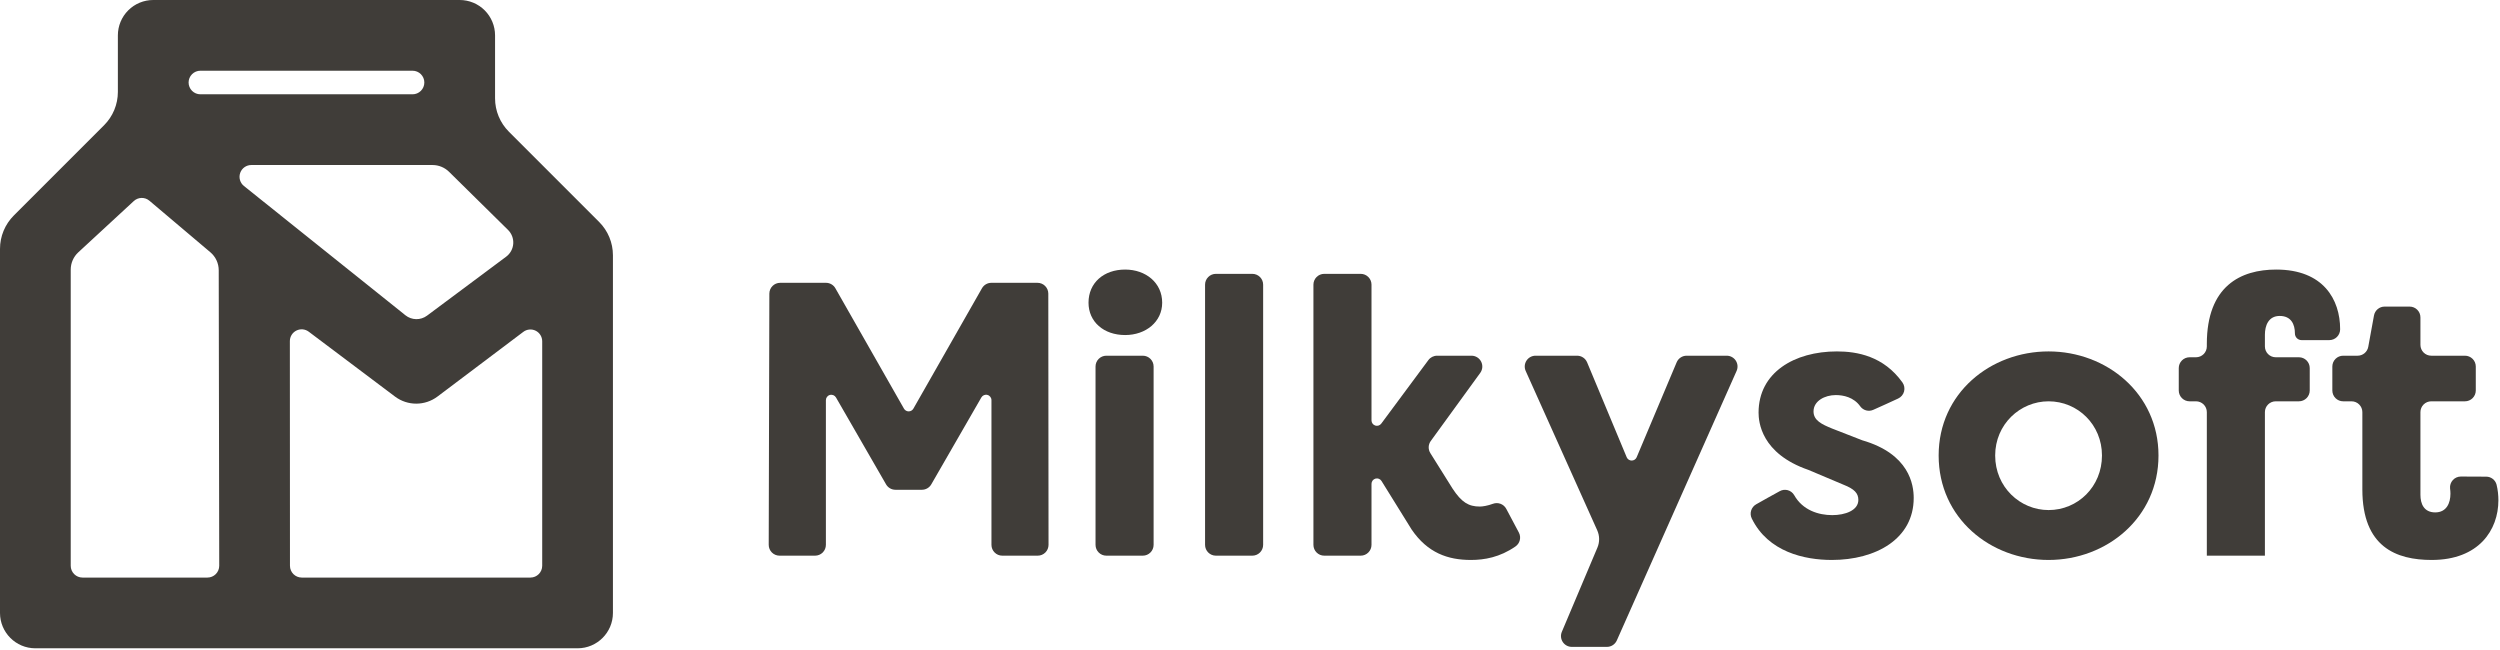
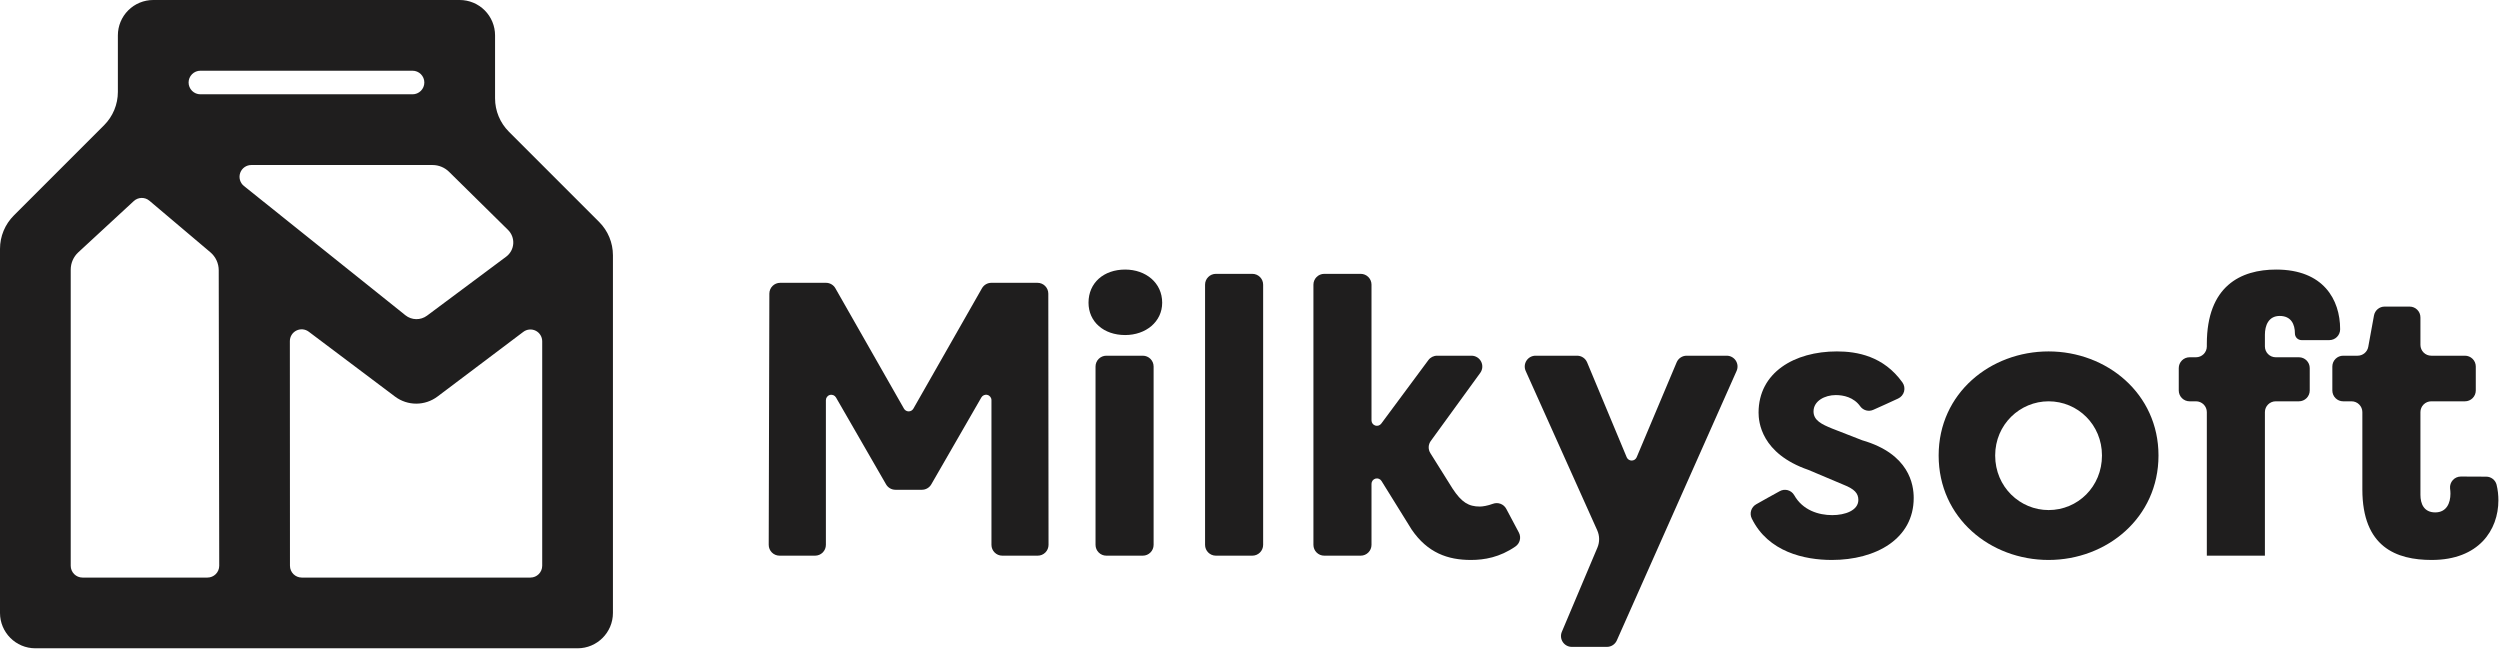
<svg xmlns="http://www.w3.org/2000/svg" width="100%" height="100%" viewBox="0 0 1250 325" version="1.1" xml:space="preserve" style="fill-rule:evenodd;clip-rule:evenodd;stroke-linejoin:round;stroke-miterlimit:2;">
  <g transform="matrix(1,0,0,1,-1129.339,-325.0714)">
    <g id="logo-horizontal" transform="matrix(1,0,0,1,-832.8793,80.16329)">
      <g transform="matrix(0.997979,0,0,1.496968,1502.519,-1546.739)">
-         <path d="M460.63,1279.969C460.63,1275.792 463.119,1271.786 467.549,1268.833C478.913,1261.257 501.402,1246.264 512.766,1238.688C517.196,1235.735 519.685,1231.729 519.685,1227.552C519.685,1222.344 519.685,1214.91 519.685,1208.661C519.685,1205.529 521.552,1202.525 524.874,1200.31C528.197,1198.095 532.703,1196.85 537.402,1196.85C573.438,1196.85 654.908,1196.85 690.945,1196.85C695.644,1196.85 700.15,1198.095 703.472,1200.31C706.795,1202.525 708.661,1205.529 708.661,1208.661L708.661,1229.697C708.661,1233.874 711.15,1237.88 715.58,1240.833C726.944,1248.409 749.433,1263.402 760.798,1270.978C765.228,1273.931 767.717,1277.937 767.717,1282.114L767.717,1401.575C767.717,1408.098 759.785,1413.386 750,1413.386C695.79,1413.386 532.557,1413.386 478.346,1413.386C468.562,1413.386 460.63,1408.098 460.63,1401.575C460.63,1373.196 460.63,1301.901 460.63,1279.969ZM535.482,1263.891C533.206,1262.608 529.852,1262.657 527.662,1264.006C520.836,1268.209 506.658,1276.94 499.86,1281.126C497.439,1282.617 496.063,1284.714 496.063,1286.91C496.063,1302.8 496.063,1368.943 496.063,1385.827C496.063,1386.871 496.685,1387.872 497.793,1388.611C498.9,1389.349 500.402,1389.764 501.969,1389.764L564.561,1389.764C566.129,1389.764 567.633,1389.348 568.741,1388.608C569.849,1387.869 570.47,1386.865 570.467,1385.82C570.424,1368.995 570.257,1303.344 570.215,1287.11C570.209,1284.798 568.679,1282.604 566.03,1281.111C558.524,1276.88 542.848,1268.043 535.482,1263.891ZM726.378,1389.764C729.639,1389.764 732.283,1388.001 732.283,1385.827C732.283,1372.492 732.283,1328.86 732.283,1310.839C732.283,1309.346 731.017,1307.982 729.013,1307.315C727.009,1306.649 724.612,1306.796 722.824,1307.695C711.296,1313.486 691.868,1323.245 679.825,1329.295C673.517,1332.463 664.826,1332.466 658.514,1329.301C646.421,1323.237 626.883,1313.44 615.31,1307.637C613.521,1306.74 611.125,1306.595 609.122,1307.262C607.119,1307.929 605.854,1309.293 605.855,1310.786C605.867,1328.814 605.898,1372.489 605.907,1385.829C605.909,1388.002 608.552,1389.764 611.813,1389.764L726.378,1389.764ZM663.752,1302.155C666.899,1303.834 671.349,1303.886 674.581,1302.28C683.977,1297.613 703.196,1288.065 714.227,1282.584C716.299,1281.555 717.594,1279.974 717.772,1278.255C717.949,1276.537 716.993,1274.852 715.152,1273.643C706.394,1267.889 692.131,1258.518 685.611,1254.234C683.401,1252.782 680.423,1251.969 677.321,1251.969L586.542,1251.969C584.034,1251.969 581.8,1253.024 580.97,1254.602C580.139,1256.179 580.894,1257.934 582.851,1258.979C604.938,1270.766 648.586,1294.061 663.752,1302.155ZM673.228,1224.409C673.228,1223.365 672.606,1222.364 671.499,1221.626C670.391,1220.887 668.889,1220.472 667.323,1220.472C647.161,1220.472 581.185,1220.472 561.024,1220.472C559.457,1220.472 557.955,1220.887 556.848,1221.626C555.74,1222.364 555.118,1223.365 555.118,1224.409C555.118,1224.409 555.118,1224.409 555.118,1224.409C555.118,1225.454 555.74,1226.455 556.848,1227.193C557.955,1227.932 559.457,1228.346 561.024,1228.346C581.185,1228.346 647.161,1228.346 667.323,1228.346C668.889,1228.346 670.391,1227.932 671.499,1227.193C672.606,1226.455 673.228,1225.454 673.228,1224.409C673.228,1224.409 673.228,1224.409 673.228,1224.409Z" style="fill:rgb(64,61,57);" />
+         <path d="M460.63,1279.969C460.63,1275.792 463.119,1271.786 467.549,1268.833C478.913,1261.257 501.402,1246.264 512.766,1238.688C517.196,1235.735 519.685,1231.729 519.685,1227.552C519.685,1222.344 519.685,1214.91 519.685,1208.661C519.685,1205.529 521.552,1202.525 524.874,1200.31C528.197,1198.095 532.703,1196.85 537.402,1196.85C573.438,1196.85 654.908,1196.85 690.945,1196.85C695.644,1196.85 700.15,1198.095 703.472,1200.31C706.795,1202.525 708.661,1205.529 708.661,1208.661L708.661,1229.697C708.661,1233.874 711.15,1237.88 715.58,1240.833C726.944,1248.409 749.433,1263.402 760.798,1270.978C765.228,1273.931 767.717,1277.937 767.717,1282.114L767.717,1401.575C767.717,1408.098 759.785,1413.386 750,1413.386C695.79,1413.386 532.557,1413.386 478.346,1413.386C468.562,1413.386 460.63,1408.098 460.63,1401.575C460.63,1373.196 460.63,1301.901 460.63,1279.969ZM535.482,1263.891C533.206,1262.608 529.852,1262.657 527.662,1264.006C520.836,1268.209 506.658,1276.94 499.86,1281.126C497.439,1282.617 496.063,1284.714 496.063,1286.91C496.063,1302.8 496.063,1368.943 496.063,1385.827C496.063,1386.871 496.685,1387.872 497.793,1388.611C498.9,1389.349 500.402,1389.764 501.969,1389.764L564.561,1389.764C566.129,1389.764 567.633,1389.348 568.741,1388.608C569.849,1387.869 570.47,1386.865 570.467,1385.82C570.424,1368.995 570.257,1303.344 570.215,1287.11C570.209,1284.798 568.679,1282.604 566.03,1281.111C558.524,1276.88 542.848,1268.043 535.482,1263.891ZM726.378,1389.764C729.639,1389.764 732.283,1388.001 732.283,1385.827C732.283,1372.492 732.283,1328.86 732.283,1310.839C732.283,1309.346 731.017,1307.982 729.013,1307.315C727.009,1306.649 724.612,1306.796 722.824,1307.695C711.296,1313.486 691.868,1323.245 679.825,1329.295C673.517,1332.463 664.826,1332.466 658.514,1329.301C646.421,1323.237 626.883,1313.44 615.31,1307.637C613.521,1306.74 611.125,1306.595 609.122,1307.262C607.119,1307.929 605.854,1309.293 605.855,1310.786C605.867,1328.814 605.898,1372.489 605.907,1385.829C605.909,1388.002 608.552,1389.764 611.813,1389.764L726.378,1389.764ZM663.752,1302.155C666.899,1303.834 671.349,1303.886 674.581,1302.28C683.977,1297.613 703.196,1288.065 714.227,1282.584C716.299,1281.555 717.594,1279.974 717.772,1278.255C717.949,1276.537 716.993,1274.852 715.152,1273.643C706.394,1267.889 692.131,1258.518 685.611,1254.234C683.401,1252.782 680.423,1251.969 677.321,1251.969L586.542,1251.969C584.034,1251.969 581.8,1253.024 580.97,1254.602C580.139,1256.179 580.894,1257.934 582.851,1258.979C604.938,1270.766 648.586,1294.061 663.752,1302.155ZM673.228,1224.409C673.228,1223.365 672.606,1222.364 671.499,1221.626C670.391,1220.887 668.889,1220.472 667.323,1220.472C647.161,1220.472 581.185,1220.472 561.024,1220.472C559.457,1220.472 557.955,1220.887 556.848,1221.626C555.74,1222.364 555.118,1223.365 555.118,1224.409C555.118,1224.409 555.118,1224.409 555.118,1224.409C555.118,1225.454 555.74,1226.455 556.848,1227.193C557.955,1227.932 559.457,1228.346 561.024,1228.346C581.185,1228.346 647.161,1228.346 667.323,1228.346C668.889,1228.346 670.391,1227.932 671.499,1227.193C672.606,1226.455 673.228,1225.454 673.228,1224.409C673.228,1224.409 673.228,1224.409 673.228,1224.409Z" style="fill:rgb(31,30,30);" />
      </g>
      <g transform="matrix(0.844432,0,0,0.844432,1321.925,-603.378)">
        <g transform="matrix(1,0,0,1,12.83822,-0)">
-           <path d="M1291.291,1294.565C1293.582,1294.565 1295.698,1293.342 1296.842,1291.357C1302.184,1282.086 1317.815,1254.957 1326.492,1239.897C1327.216,1238.641 1328.694,1238.027 1330.095,1238.402C1331.496,1238.777 1332.471,1240.046 1332.471,1241.496C1332.471,1263.613 1332.471,1310.158 1332.471,1327.177C1332.471,1330.715 1335.339,1333.583 1338.877,1333.583C1344.891,1333.583 1353.841,1333.583 1359.857,1333.583C1361.558,1333.583 1363.188,1332.907 1364.389,1331.705C1365.591,1330.502 1366.265,1328.871 1366.264,1327.171C1366.24,1301.245 1366.154,1204.327 1366.131,1178.422C1366.127,1174.887 1363.26,1172.022 1359.724,1172.022C1351.863,1172.022 1338.788,1172.022 1332.413,1172.022C1330.112,1172.022 1327.987,1173.257 1326.847,1175.257C1319.819,1187.592 1294.674,1231.724 1286.236,1246.533C1285.667,1247.533 1284.604,1248.151 1283.453,1248.151C1282.302,1248.151 1281.24,1247.533 1280.67,1246.533C1272.233,1231.724 1247.087,1187.592 1240.059,1175.257C1238.92,1173.257 1236.795,1172.022 1234.493,1172.022C1228.151,1172.022 1215.183,1172.022 1207.368,1172.022C1203.836,1172.022 1200.97,1174.88 1200.961,1178.412C1200.895,1204.297 1200.648,1301.215 1200.582,1327.16C1200.578,1328.862 1201.251,1330.496 1202.453,1331.701C1203.655,1332.906 1205.287,1333.583 1206.989,1333.583C1213.022,1333.583 1222.001,1333.583 1228.03,1333.583C1229.729,1333.583 1231.358,1332.908 1232.56,1331.707C1233.761,1330.505 1234.436,1328.876 1234.436,1327.177C1234.436,1310.16 1234.436,1263.623 1234.436,1241.511C1234.436,1240.061 1235.41,1238.791 1236.811,1238.417C1238.212,1238.042 1239.69,1238.655 1240.414,1239.912C1249.091,1254.967 1264.722,1282.088 1270.065,1291.358C1271.208,1293.342 1273.325,1294.565 1275.615,1294.565L1291.291,1294.565Z" style="fill:rgb(64,61,57);" />
+           <path d="M1291.291,1294.565C1293.582,1294.565 1295.698,1293.342 1296.842,1291.357C1302.184,1282.086 1317.815,1254.957 1326.492,1239.897C1327.216,1238.641 1328.694,1238.027 1330.095,1238.402C1331.496,1238.777 1332.471,1240.046 1332.471,1241.496C1332.471,1263.613 1332.471,1310.158 1332.471,1327.177C1332.471,1330.715 1335.339,1333.583 1338.877,1333.583C1344.891,1333.583 1353.841,1333.583 1359.857,1333.583C1361.558,1333.583 1363.188,1332.907 1364.389,1331.705C1365.591,1330.502 1366.265,1328.871 1366.264,1327.171C1366.24,1301.245 1366.154,1204.327 1366.131,1178.422C1366.127,1174.887 1363.26,1172.022 1359.724,1172.022C1351.863,1172.022 1338.788,1172.022 1332.413,1172.022C1330.112,1172.022 1327.987,1173.257 1326.847,1175.257C1319.819,1187.592 1294.674,1231.724 1286.236,1246.533C1285.667,1247.533 1284.604,1248.151 1283.453,1248.151C1282.302,1248.151 1281.24,1247.533 1280.67,1246.533C1272.233,1231.724 1247.087,1187.592 1240.059,1175.257C1238.92,1173.257 1236.795,1172.022 1234.493,1172.022C1228.151,1172.022 1215.183,1172.022 1207.368,1172.022C1203.836,1172.022 1200.97,1174.88 1200.961,1178.412C1200.895,1204.297 1200.648,1301.215 1200.582,1327.16C1200.578,1328.862 1201.251,1330.496 1202.453,1331.701C1203.655,1332.906 1205.287,1333.583 1206.989,1333.583C1213.022,1333.583 1222.001,1333.583 1228.03,1333.583C1229.729,1333.583 1231.358,1332.908 1232.56,1331.707C1233.761,1330.505 1234.436,1328.876 1234.436,1327.177C1234.436,1310.16 1234.436,1263.623 1234.436,1241.511C1234.436,1240.061 1235.41,1238.791 1236.811,1238.417C1238.212,1238.042 1239.69,1238.655 1240.414,1239.912C1249.091,1254.967 1264.722,1282.088 1270.065,1291.358C1271.208,1293.342 1273.325,1294.565 1275.615,1294.565L1291.291,1294.565Z" style="fill:rgb(31,30,30);" />
        </g>
-         <path d="M1434.915,1333.583C1438.453,1333.583 1441.321,1330.715 1441.321,1327.177C1441.321,1306.577 1441.321,1242.187 1441.321,1221.588C1441.321,1218.05 1438.453,1215.182 1434.915,1215.182C1428.756,1215.182 1419.498,1215.182 1413.338,1215.182C1409.8,1215.182 1406.932,1218.05 1406.932,1221.588C1406.932,1242.187 1406.932,1306.577 1406.932,1327.177C1406.932,1330.715 1409.8,1333.583 1413.338,1333.583C1419.498,1333.583 1428.756,1333.583 1434.915,1333.583ZM1402.778,1183.793C1402.778,1195.102 1411.779,1202.949 1424.473,1202.949C1436.705,1202.949 1446.399,1195.102 1446.399,1183.793C1446.399,1172.022 1436.705,1164.175 1424.473,1164.175C1411.779,1164.175 1402.778,1172.022 1402.778,1183.793Z" style="fill:rgb(64,61,57);" />
-         <path d="M1499.77,1333.583C1503.308,1333.583 1506.177,1330.715 1506.177,1327.177C1506.177,1300.659 1506.177,1199.637 1506.177,1173.12C1506.177,1169.582 1503.308,1166.714 1499.77,1166.714C1493.611,1166.714 1484.353,1166.714 1478.193,1166.714C1474.655,1166.714 1471.787,1169.582 1471.787,1173.12C1471.787,1199.637 1471.787,1300.659 1471.787,1327.177C1471.787,1330.715 1474.655,1333.583 1478.193,1333.583C1484.353,1333.583 1493.611,1333.583 1499.77,1333.583Z" style="fill:rgb(64,61,57);" />
-         <path d="M1576.115,1255.4C1575.292,1256.51 1573.85,1256.967 1572.538,1256.534C1571.226,1256.1 1570.339,1254.874 1570.339,1253.492C1570.339,1233.812 1570.339,1189.648 1570.339,1173.12C1570.339,1169.582 1567.471,1166.714 1563.933,1166.714L1542.356,1166.714C1538.818,1166.714 1535.95,1169.582 1535.95,1173.12C1535.95,1199.637 1535.95,1300.659 1535.95,1327.177C1535.95,1330.715 1538.818,1333.583 1542.356,1333.583C1548.516,1333.583 1557.774,1333.583 1563.933,1333.583C1567.471,1333.583 1570.339,1330.715 1570.339,1327.177L1570.339,1291.044C1570.339,1289.613 1571.288,1288.356 1572.664,1287.963C1574.04,1287.571 1575.51,1288.139 1576.264,1289.355C1583.305,1300.703 1594.112,1318.119 1594.112,1318.119C1603.575,1331.967 1615.576,1336.122 1629.194,1336.122C1637.135,1336.122 1646.271,1334.585 1655.574,1328.133C1658.246,1326.291 1659.11,1322.739 1657.583,1319.876C1655.463,1315.848 1652.385,1310.076 1650.131,1305.85C1648.619,1303.016 1645.241,1301.74 1642.232,1302.866C1639.137,1304.019 1636.144,1304.502 1634.502,1304.502C1627.809,1304.502 1623.654,1301.963 1618.346,1293.885C1618.346,1293.885 1609.484,1279.733 1605.178,1272.855C1603.791,1270.64 1603.888,1267.805 1605.425,1265.69C1611.261,1257.656 1625.804,1237.639 1634.729,1225.353C1636.145,1223.404 1636.348,1220.826 1635.254,1218.68C1634.16,1216.533 1631.955,1215.182 1629.546,1215.182L1609.166,1215.182C1607.137,1215.182 1605.229,1216.143 1604.02,1217.772C1598.816,1224.789 1584.289,1244.378 1576.115,1255.4Z" style="fill:rgb(64,61,57);" />
-         <path d="M1727.348,1275.309C1726.847,1276.498 1725.681,1277.271 1724.39,1277.269C1723.1,1277.266 1721.937,1276.49 1721.44,1275.299C1715.573,1261.237 1702.587,1230.114 1698.001,1219.121C1697.005,1216.736 1694.673,1215.182 1692.088,1215.182C1686.205,1215.182 1675.43,1215.182 1667.48,1215.182C1665.308,1215.182 1663.283,1216.283 1662.102,1218.107C1660.922,1219.931 1660.746,1222.23 1661.636,1224.212C1671.467,1246.11 1696.33,1301.492 1703.996,1318.567C1705.453,1321.814 1705.495,1325.521 1704.11,1328.8C1699.517,1339.674 1688.77,1365.118 1683.036,1378.692C1682.201,1380.67 1682.412,1382.935 1683.599,1384.725C1684.786,1386.515 1686.79,1387.59 1688.938,1387.59C1695.781,1387.59 1704.62,1387.59 1709.735,1387.59C1712.266,1387.59 1714.56,1386.1 1715.589,1383.786C1725.137,1362.303 1772.382,1256 1786.52,1224.19C1787.401,1222.208 1787.219,1219.916 1786.038,1218.097C1784.856,1216.279 1782.835,1215.182 1780.666,1215.182C1772.964,1215.182 1762.639,1215.182 1756.925,1215.182C1754.348,1215.182 1752.022,1216.726 1751.022,1219.101C1746.398,1230.079 1733.272,1261.243 1727.348,1275.309Z" style="fill:rgb(64,61,57);" />
-         <path d="M1798.103,1303.17C1795.166,1304.829 1794.018,1308.48 1795.477,1311.52C1805.196,1331.439 1826.788,1336.122 1842.916,1336.122C1868.996,1336.122 1891.384,1323.659 1891.384,1299.424C1891.384,1291.577 1888.845,1273.344 1860.918,1265.266L1843.147,1258.342C1836.915,1255.803 1832.068,1253.495 1832.068,1248.186C1832.068,1241.955 1838.761,1238.493 1845.224,1238.493C1849.715,1238.493 1855.875,1239.707 1859.768,1245.21C1861.546,1247.626 1864.777,1248.458 1867.501,1247.203C1871.786,1245.325 1877.69,1242.604 1882.169,1240.54C1883.906,1239.74 1885.194,1238.206 1885.682,1236.357C1886.17,1234.508 1885.807,1232.538 1884.691,1230.985C1873.516,1215.374 1857.805,1212.643 1845.916,1212.643C1820.759,1212.643 1799.525,1225.106 1799.525,1248.879C1799.525,1254.187 1800.91,1273.113 1829.068,1282.807L1849.84,1291.577C1856.302,1294.116 1858.61,1296.655 1858.61,1300.578C1858.61,1306.81 1850.763,1309.58 1843.147,1309.58C1835.034,1309.58 1825.629,1306.67 1820.612,1297.74C1818.879,1294.744 1815.057,1293.702 1812.043,1295.404C1807.696,1297.752 1802.06,1300.935 1798.103,1303.17Z" style="fill:rgb(64,61,57);" />
-         <path d="M1906.155,1274.267C1906.155,1311.426 1936.852,1336.122 1971.241,1336.122C2005.631,1336.122 2036.327,1311.195 2036.327,1274.267C2036.327,1237.57 2005.631,1212.643 1971.241,1212.643C1936.852,1212.643 1906.155,1237.339 1906.155,1274.267ZM1939.622,1274.267C1939.622,1255.803 1954.393,1242.186 1971.241,1242.186C1988.551,1242.186 2002.861,1256.034 2002.861,1274.267C2002.861,1292.731 1988.551,1306.579 1971.241,1306.579C1954.393,1306.579 1939.622,1292.962 1939.622,1274.267Z" style="fill:rgb(64,61,57);" />
-         <path d="M2099.336,1202.719C2099.336,1197.41 2101.413,1191.64 2108.107,1191.64C2114.8,1191.64 2117.108,1196.487 2117.108,1202.026C2117.108,1202.026 2117.108,1202.027 2117.108,1202.027C2117.108,1203.067 2117.521,1204.065 2118.257,1204.801C2118.992,1205.536 2119.99,1205.95 2121.03,1205.95C2125.683,1205.95 2132.691,1205.95 2137.475,1205.95C2141.002,1205.95 2143.865,1203.1 2143.882,1199.573C2143.881,1199.543 2143.881,1199.515 2143.881,1199.487C2143.881,1181.946 2133.956,1164.175 2106.029,1164.175C2085.026,1164.175 2064.947,1173.868 2064.947,1208.258L2064.947,1209.699C2064.947,1211.398 2064.272,1213.027 2063.07,1214.229C2061.869,1215.43 2060.24,1216.105 2058.541,1216.105C2057.292,1216.105 2055.983,1216.105 2054.735,1216.105C2053.036,1216.105 2051.407,1216.78 2050.205,1217.981C2049.004,1219.183 2048.329,1220.812 2048.329,1222.511C2048.329,1226.549 2048.329,1231.742 2048.329,1235.779C2048.329,1237.478 2049.004,1239.108 2050.205,1240.309C2051.407,1241.511 2053.036,1242.186 2054.735,1242.186C2055.983,1242.186 2057.292,1242.186 2058.541,1242.186C2060.24,1242.186 2061.869,1242.861 2063.07,1244.062C2064.272,1245.263 2064.947,1246.893 2064.947,1248.592C2064.947,1269.374 2064.947,1333.583 2064.947,1333.583L2099.336,1333.583L2099.336,1248.592C2099.336,1245.054 2102.204,1242.186 2105.742,1242.186C2109.905,1242.186 2115.31,1242.186 2119.472,1242.186C2123.01,1242.186 2125.878,1239.317 2125.878,1235.779C2125.878,1231.742 2125.878,1226.549 2125.878,1222.511C2125.878,1218.973 2123.01,1216.105 2119.472,1216.105C2115.31,1216.105 2109.905,1216.105 2105.742,1216.105C2102.204,1216.105 2099.336,1213.237 2099.336,1209.699C2099.336,1206.259 2099.336,1202.719 2099.336,1202.719Z" style="fill:rgb(64,61,57);" />
-         <path d="M2191.426,1192.507C2191.426,1188.969 2188.558,1186.101 2185.02,1186.101C2180.493,1186.101 2174.496,1186.101 2170.226,1186.101C2167.132,1186.101 2164.48,1188.313 2163.924,1191.357C2162.964,1196.617 2161.495,1204.665 2160.535,1209.926C2159.979,1212.97 2157.327,1215.182 2154.233,1215.182C2151.608,1215.182 2148.425,1215.182 2145.671,1215.182C2143.972,1215.182 2142.342,1215.857 2141.141,1217.058C2139.94,1218.26 2139.265,1219.889 2139.265,1221.588C2139.265,1225.874 2139.265,1231.493 2139.265,1235.779C2139.265,1237.478 2139.94,1239.108 2141.141,1240.309C2142.342,1241.511 2143.972,1242.186 2145.671,1242.186C2147.285,1242.186 2149.017,1242.186 2150.63,1242.186C2154.168,1242.186 2157.036,1245.054 2157.036,1248.592C2157.036,1262.526 2157.036,1294.347 2157.036,1294.347C2157.036,1328.505 2177.116,1336.122 2198.119,1336.122C2226.046,1336.122 2237.586,1318.35 2237.586,1300.809C2237.586,1297.915 2237.284,1294.618 2236.482,1291.45C2235.723,1288.701 2233.223,1286.798 2230.372,1286.798C2226.311,1286.73 2220.215,1286.73 2215.35,1286.73C2213.545,1286.73 2211.824,1287.492 2210.609,1288.827C2209.395,1290.163 2208.801,1291.949 2208.973,1293.745C2209.125,1294.834 2209.198,1295.914 2209.198,1296.886C2209.198,1302.425 2206.89,1307.964 2200.196,1307.964C2193.503,1307.964 2191.426,1302.886 2191.426,1297.578L2191.426,1248.592C2191.426,1246.893 2192.101,1245.263 2193.302,1244.062C2194.504,1242.861 2196.133,1242.186 2197.832,1242.186C2203.598,1242.186 2212.027,1242.186 2217.793,1242.186C2219.493,1242.186 2221.122,1241.511 2222.323,1240.309C2223.525,1239.108 2224.2,1237.478 2224.2,1235.779C2224.2,1231.493 2224.2,1225.874 2224.2,1221.588C2224.2,1219.889 2223.525,1218.26 2222.323,1217.058C2221.122,1215.857 2219.493,1215.182 2217.793,1215.182C2212.027,1215.182 2203.598,1215.182 2197.832,1215.182C2196.133,1215.182 2194.504,1214.507 2193.302,1213.306C2192.101,1212.104 2191.426,1210.475 2191.426,1208.776C2191.426,1203.942 2191.426,1197.341 2191.426,1192.507Z" style="fill:rgb(64,61,57);" />
+         <path d="M1434.915,1333.583C1438.453,1333.583 1441.321,1330.715 1441.321,1327.177C1441.321,1306.577 1441.321,1242.187 1441.321,1221.588C1441.321,1218.05 1438.453,1215.182 1434.915,1215.182C1428.756,1215.182 1419.498,1215.182 1413.338,1215.182C1409.8,1215.182 1406.932,1218.05 1406.932,1221.588C1406.932,1242.187 1406.932,1306.577 1406.932,1327.177C1406.932,1330.715 1409.8,1333.583 1413.338,1333.583C1419.498,1333.583 1428.756,1333.583 1434.915,1333.583ZM1402.778,1183.793C1402.778,1195.102 1411.779,1202.949 1424.473,1202.949C1436.705,1202.949 1446.399,1195.102 1446.399,1183.793C1446.399,1172.022 1436.705,1164.175 1424.473,1164.175C1411.779,1164.175 1402.778,1172.022 1402.778,1183.793Z" style="fill:rgb(31,30,30);" />
+         <path d="M1499.77,1333.583C1503.308,1333.583 1506.177,1330.715 1506.177,1327.177C1506.177,1300.659 1506.177,1199.637 1506.177,1173.12C1506.177,1169.582 1503.308,1166.714 1499.77,1166.714C1493.611,1166.714 1484.353,1166.714 1478.193,1166.714C1474.655,1166.714 1471.787,1169.582 1471.787,1173.12C1471.787,1199.637 1471.787,1300.659 1471.787,1327.177C1471.787,1330.715 1474.655,1333.583 1478.193,1333.583C1484.353,1333.583 1493.611,1333.583 1499.77,1333.583Z" style="fill:rgb(31,30,30);" />
+         <path d="M1576.115,1255.4C1575.292,1256.51 1573.85,1256.967 1572.538,1256.534C1571.226,1256.1 1570.339,1254.874 1570.339,1253.492C1570.339,1233.812 1570.339,1189.648 1570.339,1173.12C1570.339,1169.582 1567.471,1166.714 1563.933,1166.714L1542.356,1166.714C1538.818,1166.714 1535.95,1169.582 1535.95,1173.12C1535.95,1199.637 1535.95,1300.659 1535.95,1327.177C1535.95,1330.715 1538.818,1333.583 1542.356,1333.583C1548.516,1333.583 1557.774,1333.583 1563.933,1333.583C1567.471,1333.583 1570.339,1330.715 1570.339,1327.177L1570.339,1291.044C1570.339,1289.613 1571.288,1288.356 1572.664,1287.963C1574.04,1287.571 1575.51,1288.139 1576.264,1289.355C1583.305,1300.703 1594.112,1318.119 1594.112,1318.119C1603.575,1331.967 1615.576,1336.122 1629.194,1336.122C1637.135,1336.122 1646.271,1334.585 1655.574,1328.133C1658.246,1326.291 1659.11,1322.739 1657.583,1319.876C1655.463,1315.848 1652.385,1310.076 1650.131,1305.85C1648.619,1303.016 1645.241,1301.74 1642.232,1302.866C1639.137,1304.019 1636.144,1304.502 1634.502,1304.502C1627.809,1304.502 1623.654,1301.963 1618.346,1293.885C1618.346,1293.885 1609.484,1279.733 1605.178,1272.855C1603.791,1270.64 1603.888,1267.805 1605.425,1265.69C1611.261,1257.656 1625.804,1237.639 1634.729,1225.353C1636.145,1223.404 1636.348,1220.826 1635.254,1218.68C1634.16,1216.533 1631.955,1215.182 1629.546,1215.182L1609.166,1215.182C1607.137,1215.182 1605.229,1216.143 1604.02,1217.772C1598.816,1224.789 1584.289,1244.378 1576.115,1255.4Z" style="fill:rgb(31,30,30);" />
+         <path d="M1727.348,1275.309C1726.847,1276.498 1725.681,1277.271 1724.39,1277.269C1723.1,1277.266 1721.937,1276.49 1721.44,1275.299C1715.573,1261.237 1702.587,1230.114 1698.001,1219.121C1697.005,1216.736 1694.673,1215.182 1692.088,1215.182C1686.205,1215.182 1675.43,1215.182 1667.48,1215.182C1665.308,1215.182 1663.283,1216.283 1662.102,1218.107C1660.922,1219.931 1660.746,1222.23 1661.636,1224.212C1671.467,1246.11 1696.33,1301.492 1703.996,1318.567C1705.453,1321.814 1705.495,1325.521 1704.11,1328.8C1699.517,1339.674 1688.77,1365.118 1683.036,1378.692C1682.201,1380.67 1682.412,1382.935 1683.599,1384.725C1684.786,1386.515 1686.79,1387.59 1688.938,1387.59C1695.781,1387.59 1704.62,1387.59 1709.735,1387.59C1712.266,1387.59 1714.56,1386.1 1715.589,1383.786C1725.137,1362.303 1772.382,1256 1786.52,1224.19C1787.401,1222.208 1787.219,1219.916 1786.038,1218.097C1784.856,1216.279 1782.835,1215.182 1780.666,1215.182C1772.964,1215.182 1762.639,1215.182 1756.925,1215.182C1754.348,1215.182 1752.022,1216.726 1751.022,1219.101C1746.398,1230.079 1733.272,1261.243 1727.348,1275.309Z" style="fill:rgb(31,30,30);" />
+         <path d="M1798.103,1303.17C1795.166,1304.829 1794.018,1308.48 1795.477,1311.52C1805.196,1331.439 1826.788,1336.122 1842.916,1336.122C1868.996,1336.122 1891.384,1323.659 1891.384,1299.424C1891.384,1291.577 1888.845,1273.344 1860.918,1265.266L1843.147,1258.342C1836.915,1255.803 1832.068,1253.495 1832.068,1248.186C1832.068,1241.955 1838.761,1238.493 1845.224,1238.493C1849.715,1238.493 1855.875,1239.707 1859.768,1245.21C1861.546,1247.626 1864.777,1248.458 1867.501,1247.203C1871.786,1245.325 1877.69,1242.604 1882.169,1240.54C1883.906,1239.74 1885.194,1238.206 1885.682,1236.357C1886.17,1234.508 1885.807,1232.538 1884.691,1230.985C1873.516,1215.374 1857.805,1212.643 1845.916,1212.643C1820.759,1212.643 1799.525,1225.106 1799.525,1248.879C1799.525,1254.187 1800.91,1273.113 1829.068,1282.807L1849.84,1291.577C1856.302,1294.116 1858.61,1296.655 1858.61,1300.578C1858.61,1306.81 1850.763,1309.58 1843.147,1309.58C1835.034,1309.58 1825.629,1306.67 1820.612,1297.74C1818.879,1294.744 1815.057,1293.702 1812.043,1295.404C1807.696,1297.752 1802.06,1300.935 1798.103,1303.17Z" style="fill:rgb(31,30,30);" />
+         <path d="M1906.155,1274.267C1906.155,1311.426 1936.852,1336.122 1971.241,1336.122C2005.631,1336.122 2036.327,1311.195 2036.327,1274.267C2036.327,1237.57 2005.631,1212.643 1971.241,1212.643C1936.852,1212.643 1906.155,1237.339 1906.155,1274.267ZM1939.622,1274.267C1939.622,1255.803 1954.393,1242.186 1971.241,1242.186C1988.551,1242.186 2002.861,1256.034 2002.861,1274.267C2002.861,1292.731 1988.551,1306.579 1971.241,1306.579C1954.393,1306.579 1939.622,1292.962 1939.622,1274.267Z" style="fill:rgb(31,30,30);" />
+         <path d="M2099.336,1202.719C2099.336,1197.41 2101.413,1191.64 2108.107,1191.64C2114.8,1191.64 2117.108,1196.487 2117.108,1202.026C2117.108,1202.026 2117.108,1202.027 2117.108,1202.027C2117.108,1203.067 2117.521,1204.065 2118.257,1204.801C2118.992,1205.536 2119.99,1205.95 2121.03,1205.95C2125.683,1205.95 2132.691,1205.95 2137.475,1205.95C2141.002,1205.95 2143.865,1203.1 2143.882,1199.573C2143.881,1199.543 2143.881,1199.515 2143.881,1199.487C2143.881,1181.946 2133.956,1164.175 2106.029,1164.175C2085.026,1164.175 2064.947,1173.868 2064.947,1208.258L2064.947,1209.699C2064.947,1211.398 2064.272,1213.027 2063.07,1214.229C2061.869,1215.43 2060.24,1216.105 2058.541,1216.105C2057.292,1216.105 2055.983,1216.105 2054.735,1216.105C2053.036,1216.105 2051.407,1216.78 2050.205,1217.981C2049.004,1219.183 2048.329,1220.812 2048.329,1222.511C2048.329,1226.549 2048.329,1231.742 2048.329,1235.779C2048.329,1237.478 2049.004,1239.108 2050.205,1240.309C2051.407,1241.511 2053.036,1242.186 2054.735,1242.186C2055.983,1242.186 2057.292,1242.186 2058.541,1242.186C2060.24,1242.186 2061.869,1242.861 2063.07,1244.062C2064.272,1245.263 2064.947,1246.893 2064.947,1248.592C2064.947,1269.374 2064.947,1333.583 2064.947,1333.583L2099.336,1333.583L2099.336,1248.592C2099.336,1245.054 2102.204,1242.186 2105.742,1242.186C2109.905,1242.186 2115.31,1242.186 2119.472,1242.186C2123.01,1242.186 2125.878,1239.317 2125.878,1235.779C2125.878,1231.742 2125.878,1226.549 2125.878,1222.511C2125.878,1218.973 2123.01,1216.105 2119.472,1216.105C2115.31,1216.105 2109.905,1216.105 2105.742,1216.105C2102.204,1216.105 2099.336,1213.237 2099.336,1209.699C2099.336,1206.259 2099.336,1202.719 2099.336,1202.719Z" style="fill:rgb(31,30,30);" />
+         <path d="M2191.426,1192.507C2191.426,1188.969 2188.558,1186.101 2185.02,1186.101C2180.493,1186.101 2174.496,1186.101 2170.226,1186.101C2167.132,1186.101 2164.48,1188.313 2163.924,1191.357C2162.964,1196.617 2161.495,1204.665 2160.535,1209.926C2159.979,1212.97 2157.327,1215.182 2154.233,1215.182C2151.608,1215.182 2148.425,1215.182 2145.671,1215.182C2143.972,1215.182 2142.342,1215.857 2141.141,1217.058C2139.94,1218.26 2139.265,1219.889 2139.265,1221.588C2139.265,1225.874 2139.265,1231.493 2139.265,1235.779C2139.265,1237.478 2139.94,1239.108 2141.141,1240.309C2142.342,1241.511 2143.972,1242.186 2145.671,1242.186C2147.285,1242.186 2149.017,1242.186 2150.63,1242.186C2154.168,1242.186 2157.036,1245.054 2157.036,1248.592C2157.036,1262.526 2157.036,1294.347 2157.036,1294.347C2157.036,1328.505 2177.116,1336.122 2198.119,1336.122C2226.046,1336.122 2237.586,1318.35 2237.586,1300.809C2237.586,1297.915 2237.284,1294.618 2236.482,1291.45C2235.723,1288.701 2233.223,1286.798 2230.372,1286.798C2226.311,1286.73 2220.215,1286.73 2215.35,1286.73C2213.545,1286.73 2211.824,1287.492 2210.609,1288.827C2209.395,1290.163 2208.801,1291.949 2208.973,1293.745C2209.125,1294.834 2209.198,1295.914 2209.198,1296.886C2209.198,1302.425 2206.89,1307.964 2200.196,1307.964C2193.503,1307.964 2191.426,1302.886 2191.426,1297.578L2191.426,1248.592C2191.426,1246.893 2192.101,1245.263 2193.302,1244.062C2194.504,1242.861 2196.133,1242.186 2197.832,1242.186C2203.598,1242.186 2212.027,1242.186 2217.793,1242.186C2219.493,1242.186 2221.122,1241.511 2222.323,1240.309C2223.525,1239.108 2224.2,1237.478 2224.2,1235.779C2224.2,1231.493 2224.2,1225.874 2224.2,1221.588C2224.2,1219.889 2223.525,1218.26 2222.323,1217.058C2221.122,1215.857 2219.493,1215.182 2217.793,1215.182C2212.027,1215.182 2203.598,1215.182 2197.832,1215.182C2196.133,1215.182 2194.504,1214.507 2193.302,1213.306C2192.101,1212.104 2191.426,1210.475 2191.426,1208.776C2191.426,1203.942 2191.426,1197.341 2191.426,1192.507Z" style="fill:rgb(31,30,30);" />
      </g>
    </g>
  </g>
</svg>
